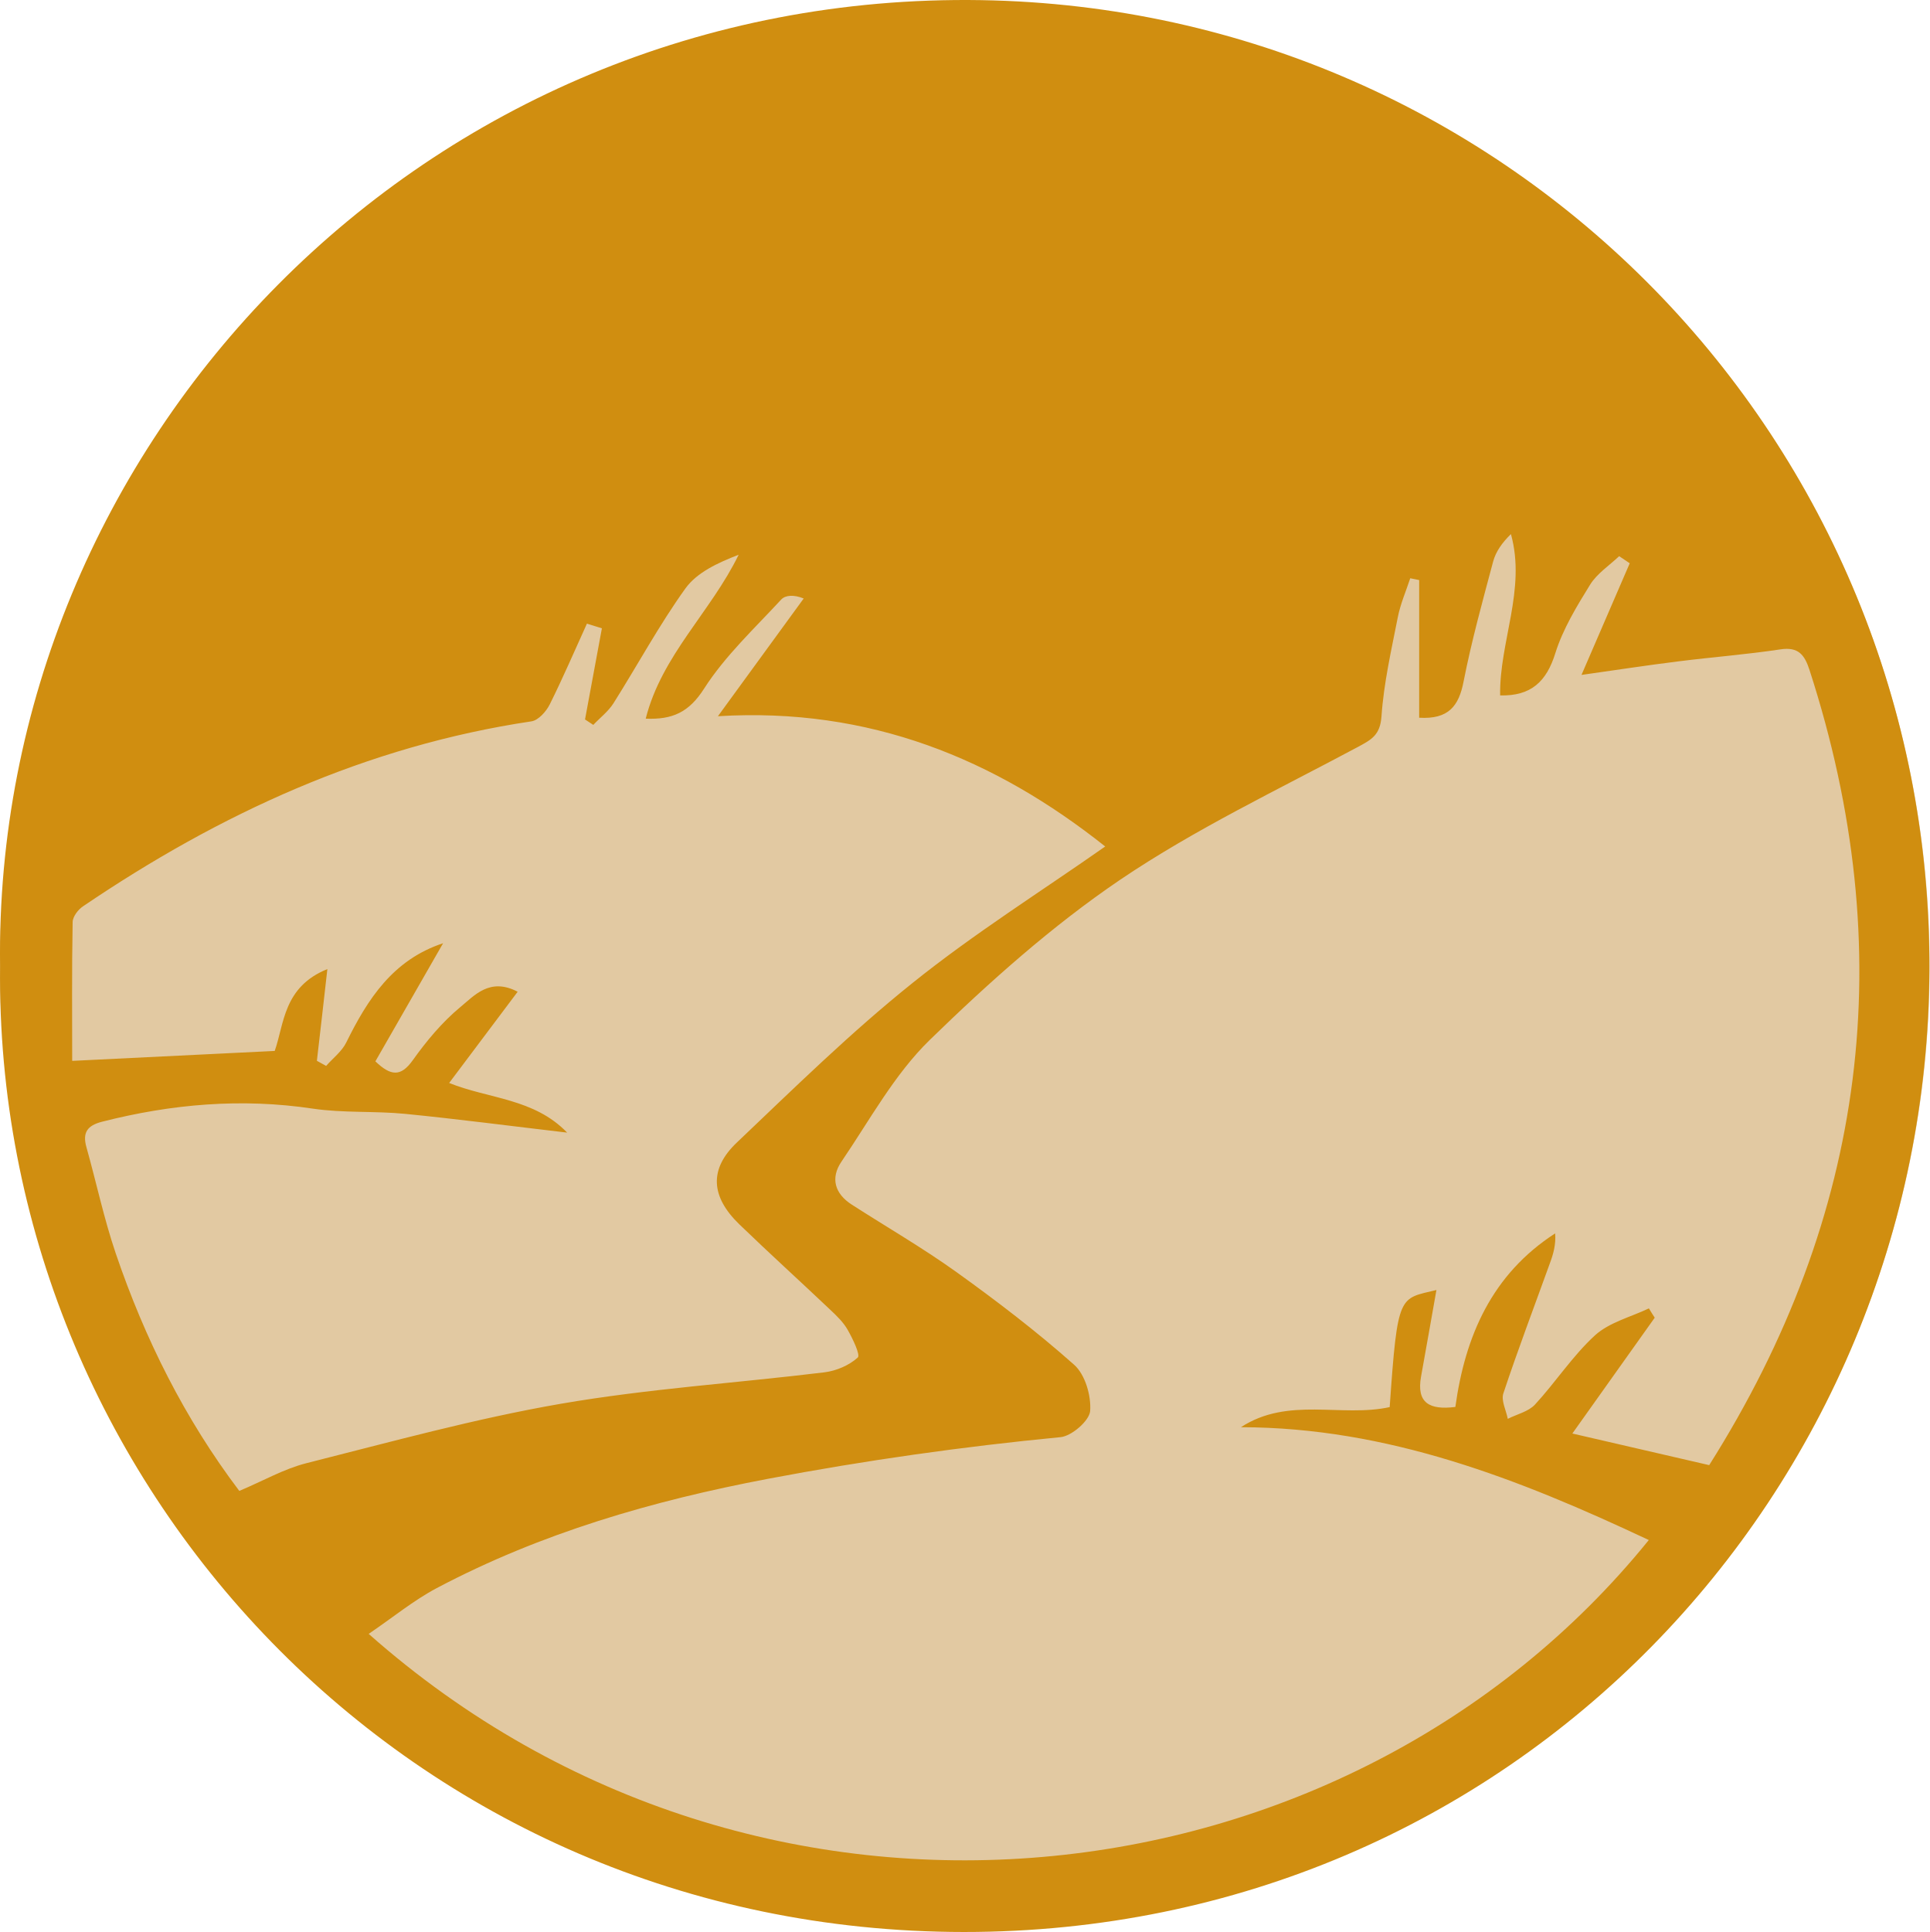
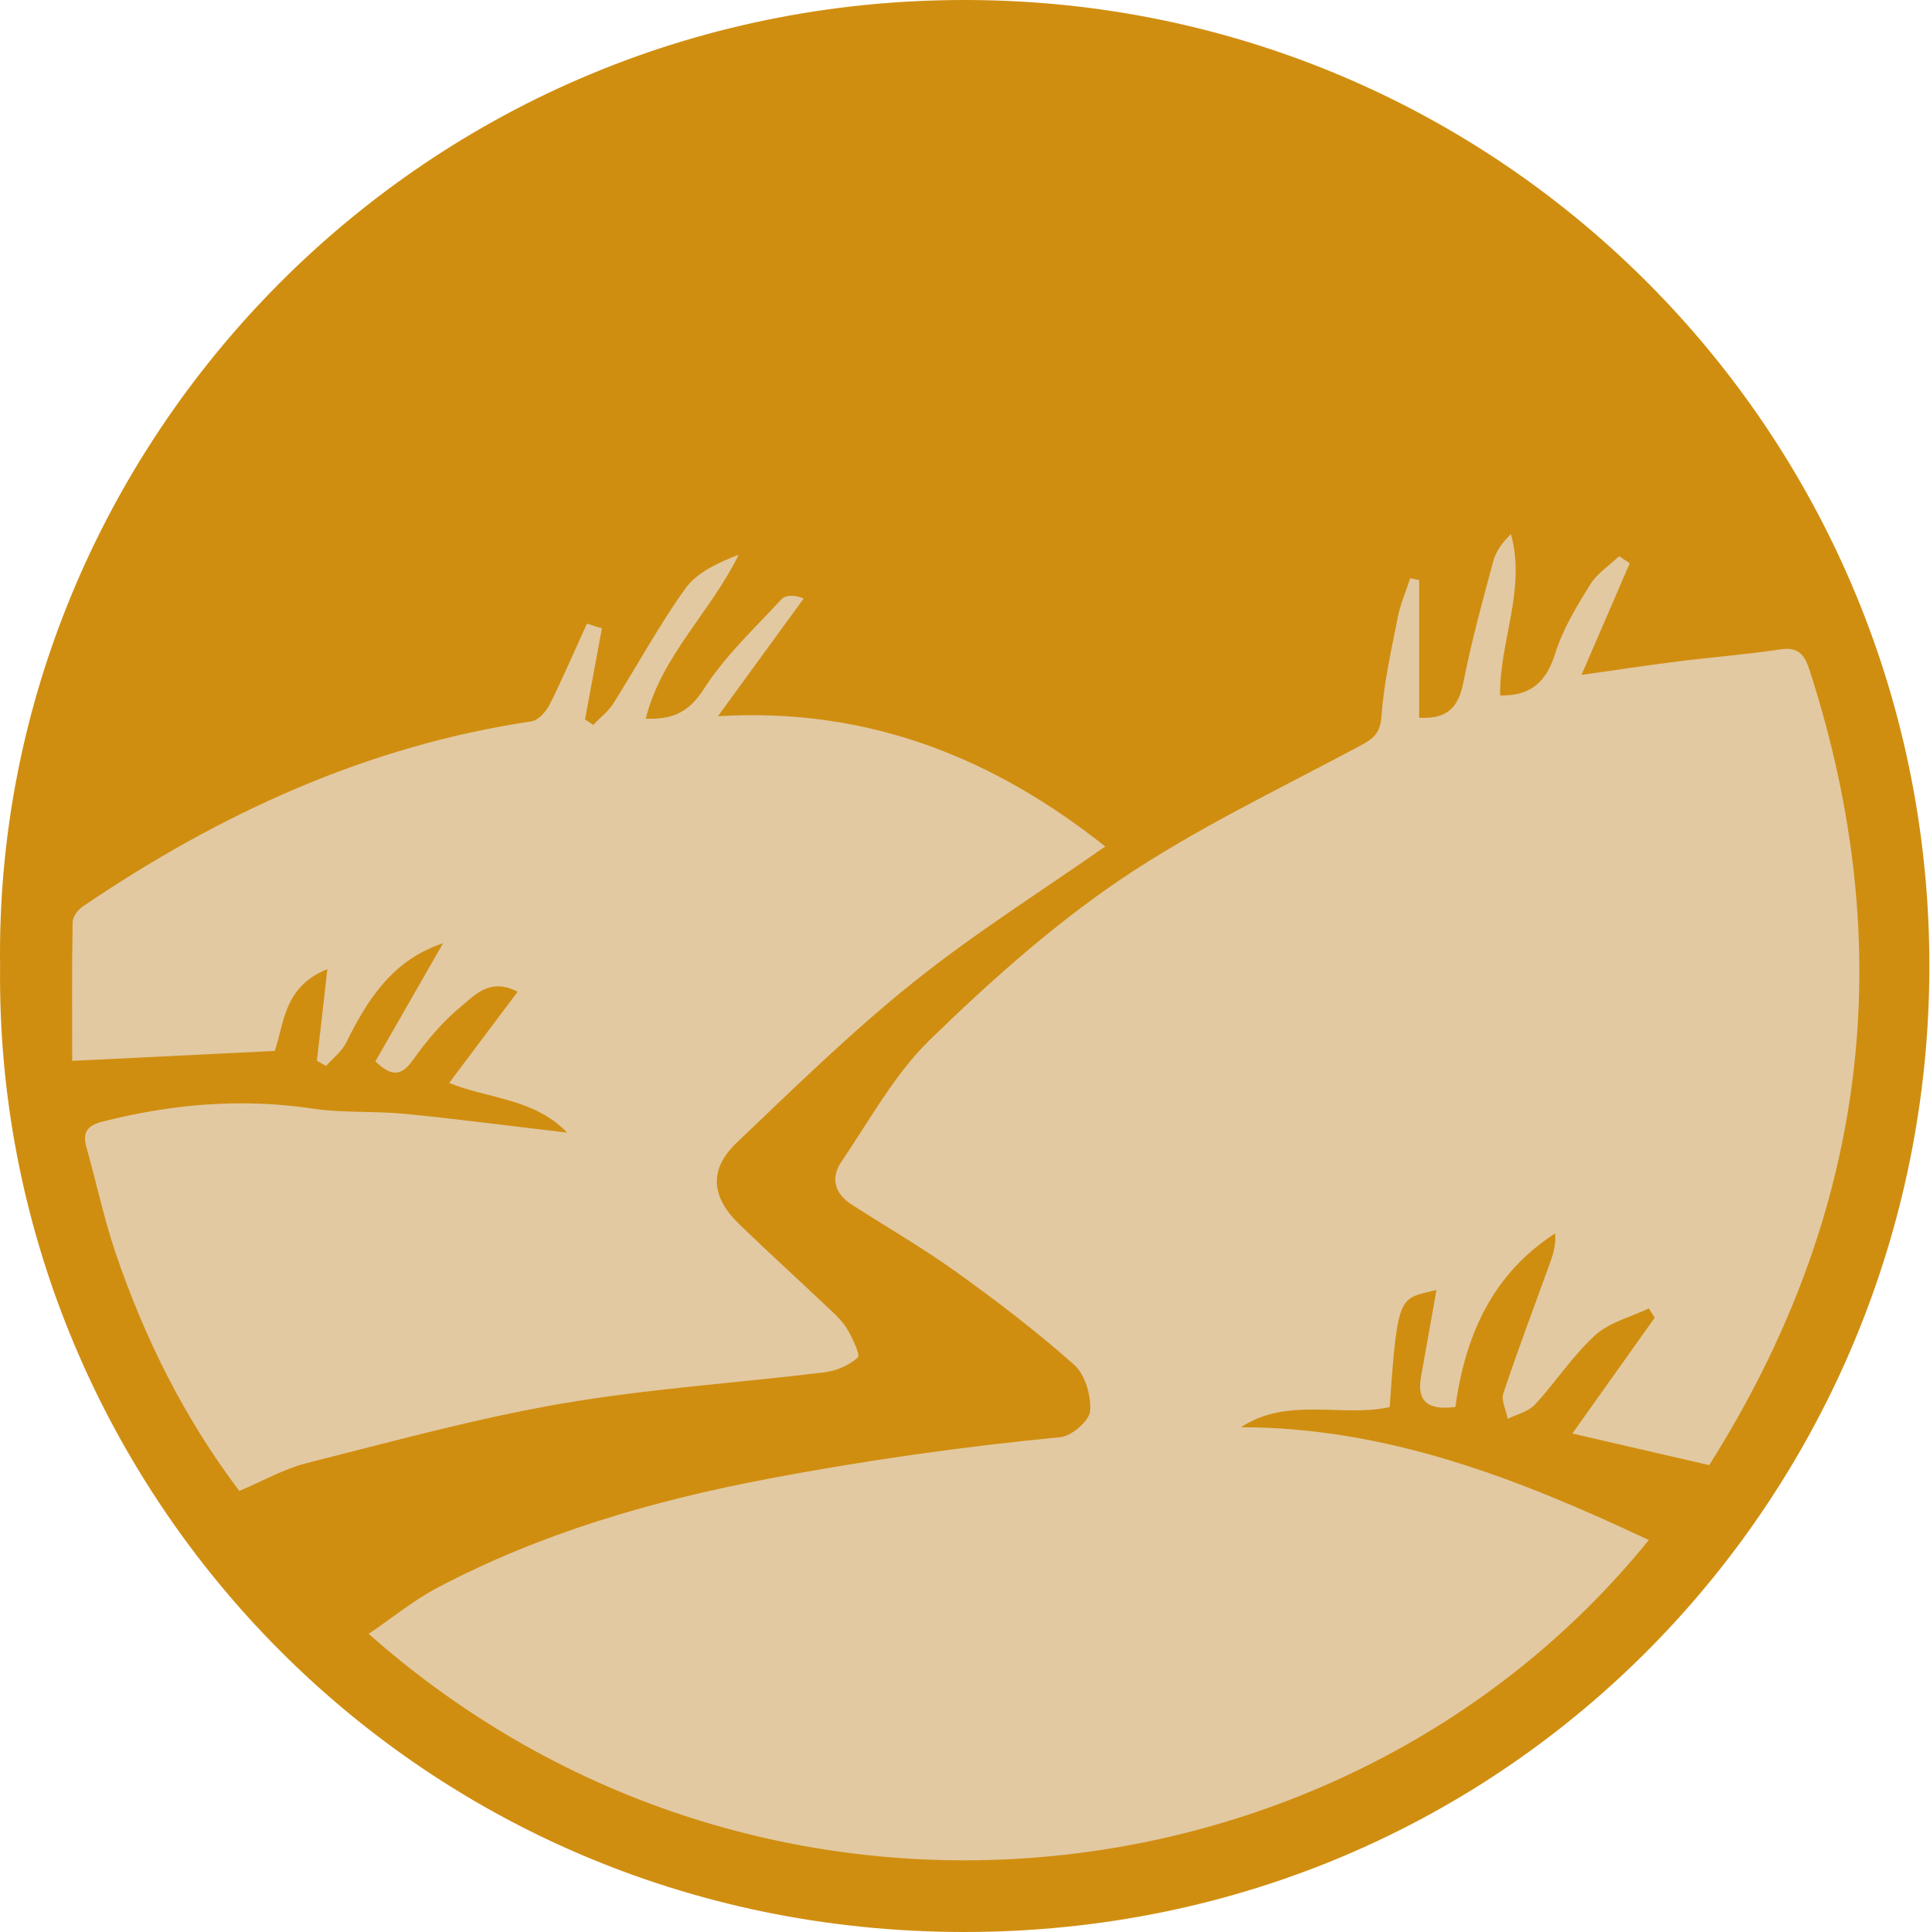
<svg xmlns="http://www.w3.org/2000/svg" viewBox="0 0 1023 1024">
-   <circle cx="511.5" cy="512.0" r="511.5" fill="#e2c9a2" />
+   <circle cx="511.5" cy="512.0" r="508.5" fill="#e2c9a2" />
  <path d="M238.072 573.983c21.188 8.526 45.009 8.108 62.603 26.329-30.048-3.51-57.964-7.188-85.923-9.946-16.215-1.589-32.765-0.379-48.854-2.758-37.862-5.684-74.973-2.465-111.833 6.937-7.771 2.006-10.448 5.725-8.233 13.54 5.26 18.722 9.276 37.821 15.504 56.167 15.463 45.469 36.734 87.929 65.529 125.959 12.578-5.266 23.612-11.66 35.481-14.669 44.799-11.284 89.517-23.654 134.944-31.511 46.179-7.982 93.235-10.991 139.833-16.675 6.267-0.794 13.039-3.677 17.594-7.815 1.552-1.296-2.63-9.946-5.307-14.669-2.263-4.012-5.769-7.397-9.24-10.657-16.006-15.17-32.388-30.006-48.269-45.344-15.086-14.627-16.131-29.254-1.185-43.379 30.382-28.878 60.429-58.382 93.068-84.502 32.682-26.245 68.371-48.645 102.138-72.341-58.298-46.346-124.998-73.929-205.321-69.039 16.885-23.152 31.177-42.794 45.47-62.394-5.141-2.131-9.702-1.839-11.91 0.545-14.168 15.337-29.798 29.881-40.914 47.266-8.020 12.537-16.759 16.466-30.926 15.881 8.482-33.6 34.562-56.627 49.273-86.884-11.112 4.305-22.066 9.361-28.21 17.845-13.959 19.433-25.368 40.621-38.156 60.89-2.76 4.346-7.108 7.648-10.697 11.451-1.422-0.96-2.879-1.923-4.383-2.883 3.009-16.090 5.971-32.179 8.944-48.311-2.677-0.794-5.355-1.63-7.937-2.465-6.515 14.293-12.705 28.753-19.684 42.753-1.884 3.803-6.065 8.483-9.738 9.027-87.343 13.039-165.284 48.938-237.666 98.001-2.677 1.756-5.52 5.517-5.556 8.4-0.474 25.535-0.237 51.111-0.237 73.553 37.235-1.839 71.923-3.553 107.361-5.266 5.058-14.251 4.513-33.934 27.917-43.379-1.966 17.678-3.767 33.141-5.556 48.603 1.67 0.924 3.258 1.797 4.893 2.716 3.637-4.138 8.364-7.689 10.697-12.454 11.325-22.943 24.698-43.797 51.32-52.573-11.994 20.896-23.989 41.833-35.899 62.603 8.186 7.856 13.499 8.275 19.809-0.58 7.309-10.239 15.546-20.143 25.117-28.084 7.475-6.102 15.629-16.006 30.507-8.233-12.537 16.675-24.28 32.305-36.316 48.353zM195.455 865.985c207.87 183.965 518.672 147.899 678.649-49.732-68.83-32.388-138.454-59.678-216.228-59.803 25.033-16.34 53.158-5.057 78.86-10.657 4.217-60.681 5.011-57.254 24.783-62.060-2.76 15.463-5.39 30.675-8.15 45.845-2.511 13.958 4.383 17.887 18.179 16.131 5.177-37.529 19.349-70.293 52.907-91.983 0.474 5.809-0.948 10.908-2.796 15.839-8.281 22.985-16.968 45.803-24.657 68.956-1.291 3.761 1.457 8.943 2.346 13.499 4.845-2.465 10.863-3.803 14.377-7.522 10.993-11.91 19.976-25.869 31.844-36.734 7.57-6.896 18.932-9.696 28.585-14.293 0.948 1.63 2.049 3.302 3.092 4.932-14.334 20.143-28.627 40.287-43.672 61.391 25.785 5.934 48.686 11.242 72.549 16.758 83.54-132.186 101.427-272.521 53.201-421.381-2.594-7.982-5.805-12.454-15.422-10.991-18.012 2.716-36.233 4.095-54.37 6.393-16.508 2.048-32.973 4.598-51.111 7.147 9.323-21.648 17.469-40.412 25.576-59.176-1.884-1.253-3.72-2.508-5.603-3.761-5.26 4.973-11.74 9.194-15.422 15.128-7.108 11.492-14.376 23.445-18.388 36.191-4.679 15.128-12.872 22.902-29.296 22.484-0.474-28.334 13.876-56.167 5.722-85.505-4.632 4.513-7.984 9.235-9.406 14.46-5.639 21.105-11.455 42.167-15.672 63.565-2.511 13.164-8.020 20.227-23.571 19.308v-72.968c-1.587-0.332-3.175-0.663-4.727-0.96-2.251 6.854-5.224 13.624-6.598 20.687-3.424 17.427-7.44 34.896-8.648 52.532-0.711 9.905-5.224 12.287-12.621 16.257-42.418 22.693-86.173 43.463-125.875 70.293-36.233 24.573-69.499 54.287-101.010 84.962-18.722 18.221-31.803 42.46-46.765 64.442-5.971 8.734-3.589 17.051 5.52 22.86 18.388 11.827 37.404 22.818 55.165 35.523 21.564 15.463 42.794 31.678 62.603 49.272 5.888 5.182 9.157 16.466 8.529 24.615-0.474 5.14-9.773 13.206-15.673 13.791-52.029 5.015-103.6 12.328-155.045 22.066-61.433 11.659-120.443 28.753-175.732 57.965-12.203 6.478-23.111 15.463-36.025 24.239zM0.047 512.14c-3.803-276.073 223.708-516.916 520.091-512.069 280.755 4.639 503.961 233.488 502.708 514.158-1.185 276.031-220.784 509.895-511.859 509.77-294.17-0.13-514.033-238.712-510.94-511.86z" fill="rgb(208, 142, 16)" />
</svg>
